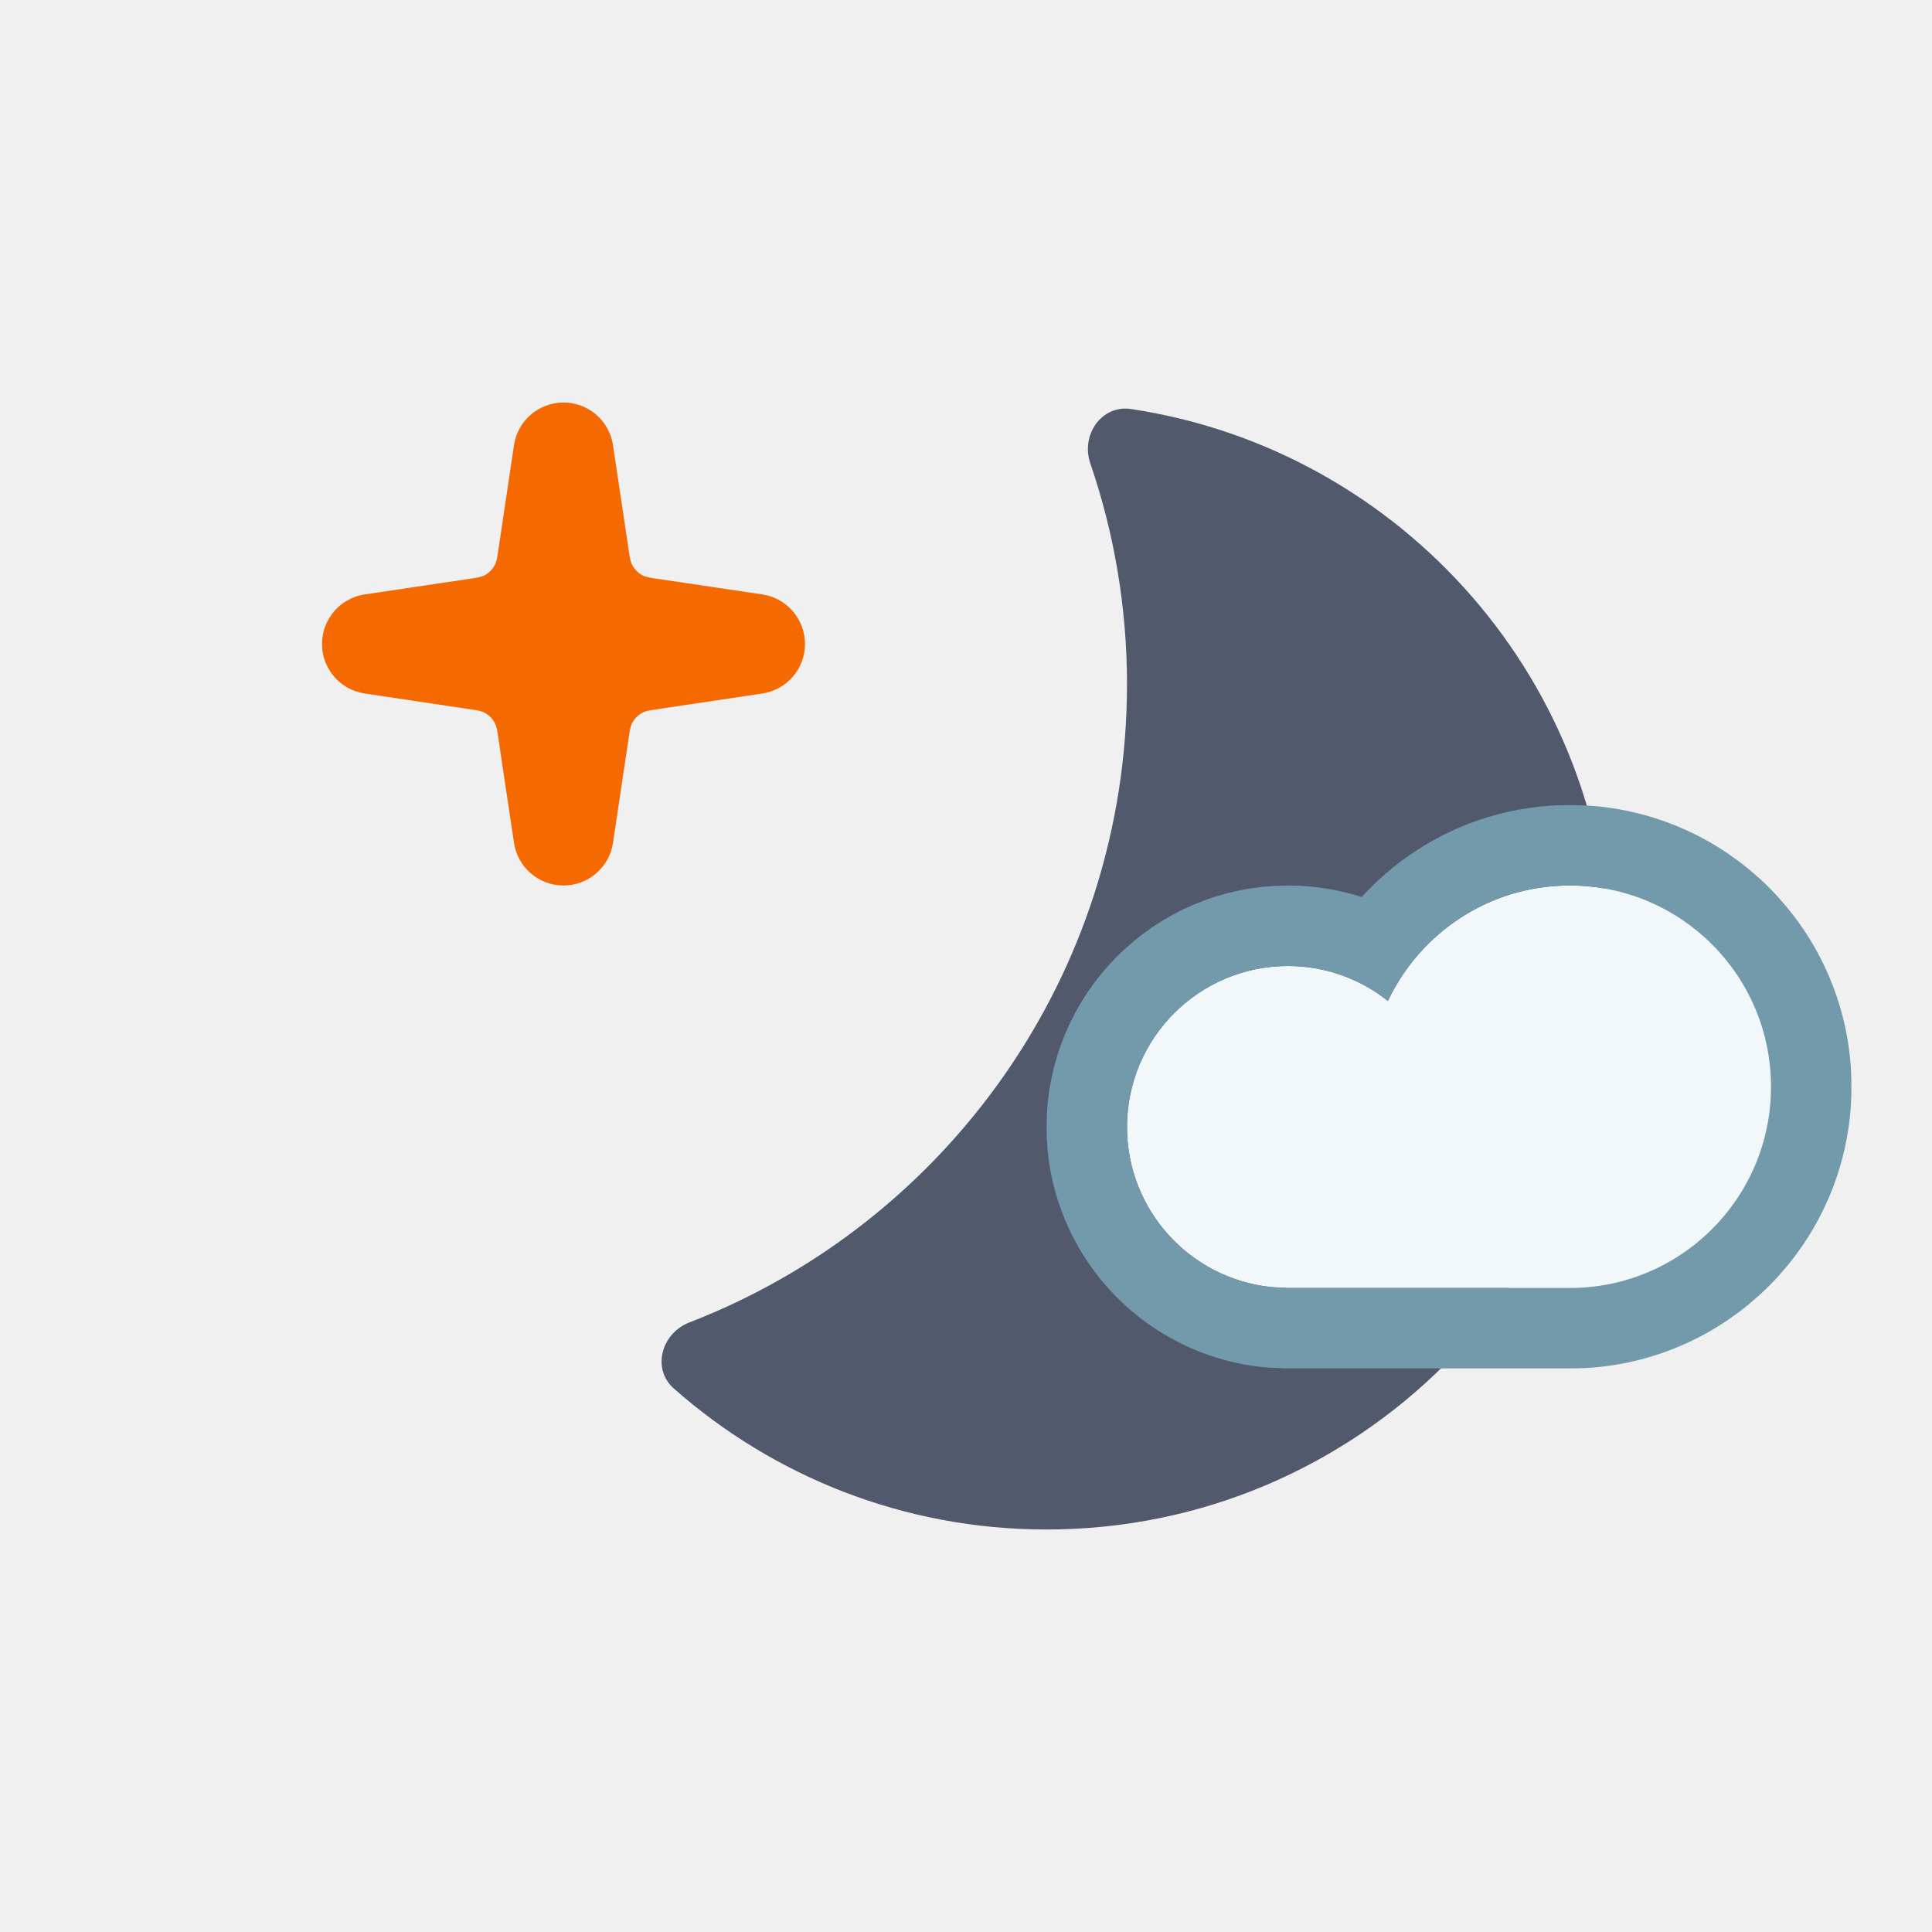
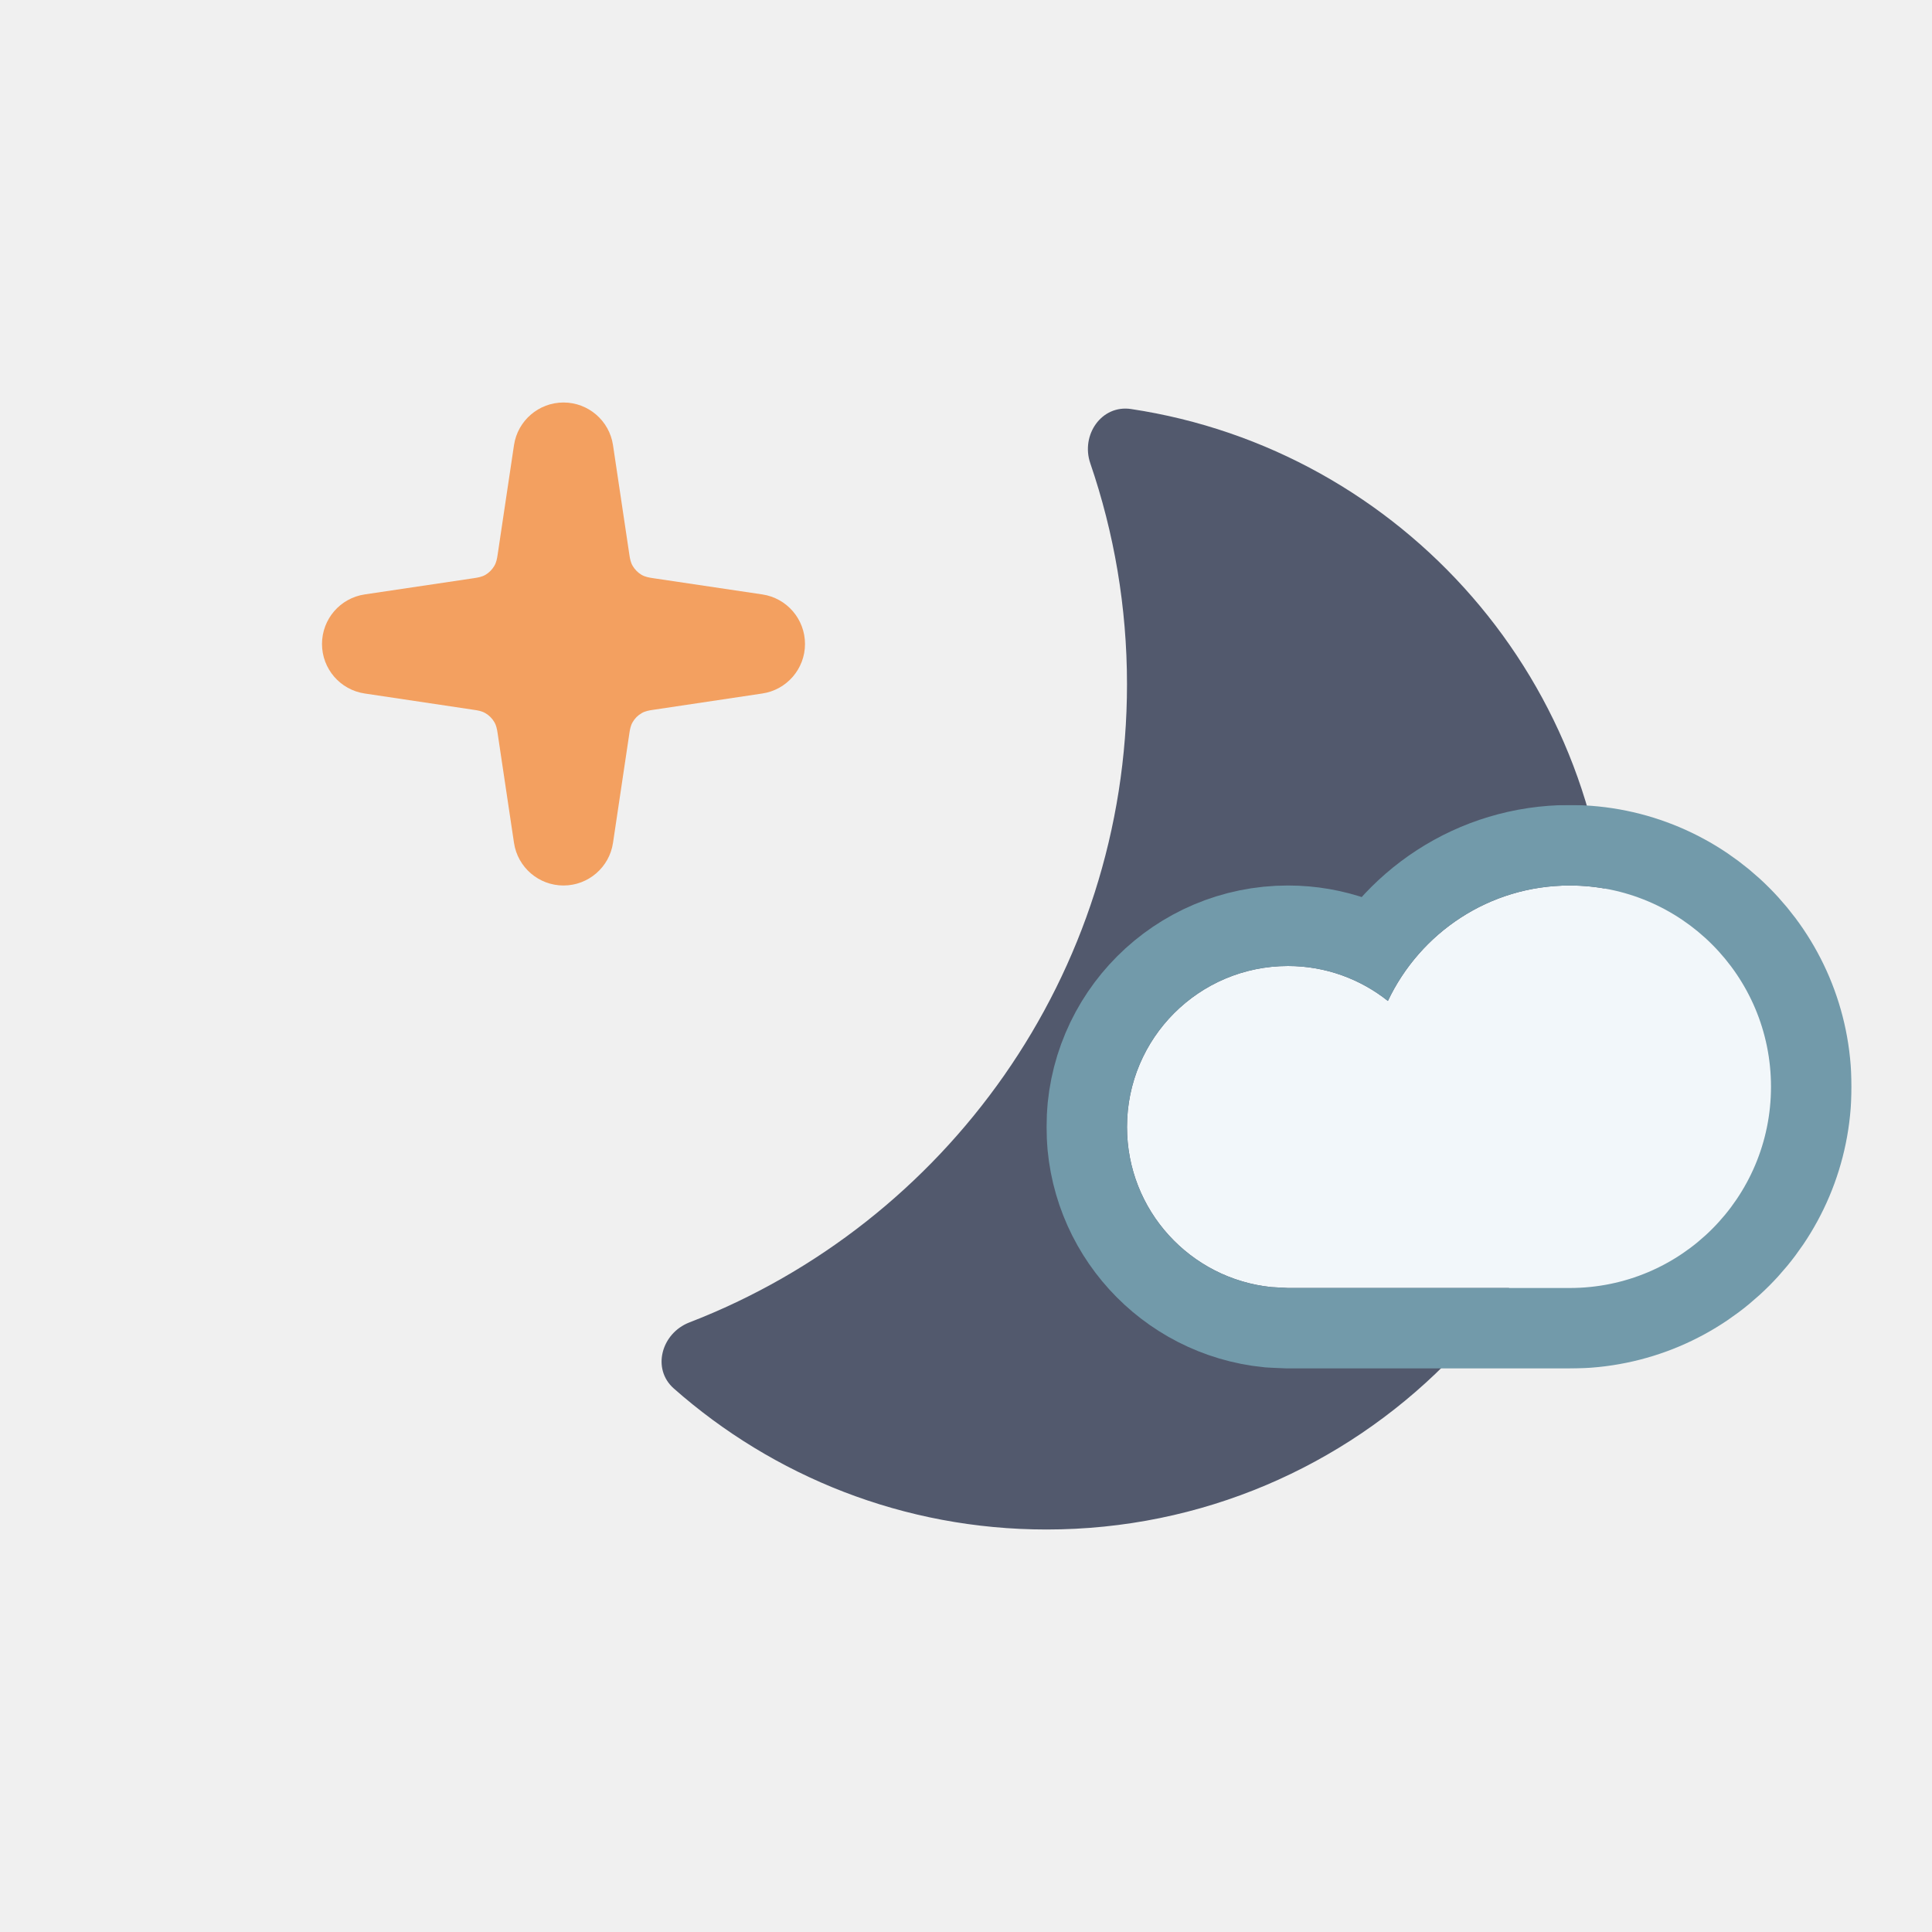
<svg xmlns="http://www.w3.org/2000/svg" xmlns:xlink="http://www.w3.org/1999/xlink" width="24" height="24" viewBox="0 0 24 24" fill="none">
  <path d="M13.544 5.755C13.424 5.404 13.683 5.026 14.05 5.081C17.418 5.587 20 8.491 20 12C20 15.866 16.866 19 13 19C11.225 19 9.605 18.338 8.371 17.249C8.093 17.004 8.217 16.562 8.563 16.428C11.744 15.199 14 12.114 14 8.5C14 7.539 13.839 6.616 13.544 5.755Z" fill="#52596D" />
-   <path d="M7.818 6.889C7.825 6.938 7.834 6.987 7.859 7.029C7.886 7.075 7.924 7.114 7.97 7.141C8.013 7.166 8.063 7.175 8.111 7.182L9.469 7.384C9.774 7.429 10 7.691 10 8C10 8.308 9.774 8.57 9.469 8.615L8.111 8.818C8.062 8.825 8.013 8.834 7.971 8.859C7.924 8.886 7.886 8.924 7.859 8.971C7.834 9.013 7.825 9.062 7.818 9.111L7.615 10.47C7.57 10.774 7.308 11 7 11C6.692 11 6.43 10.774 6.385 10.47L6.182 9.111C6.175 9.062 6.166 9.013 6.141 8.971C6.114 8.924 6.076 8.886 6.029 8.859C5.987 8.834 5.938 8.825 5.889 8.818L4.531 8.615C4.226 8.57 4 8.308 4 8C4 7.691 4.226 7.429 4.531 7.384L5.889 7.182C5.937 7.175 5.987 7.166 6.03 7.141C6.076 7.114 6.114 7.075 6.141 7.029C6.166 6.987 6.175 6.938 6.182 6.889L6.385 5.53C6.43 5.226 6.692 5 7 5C7.308 5 7.57 5.226 7.615 5.53L7.818 6.889Z" fill="#F56A00" />
+   <path opacity="0.6" d="M7.818 6.889C7.825 6.938 7.834 6.987 7.859 7.029C7.886 7.075 7.924 7.114 7.97 7.141C8.013 7.166 8.063 7.175 8.111 7.182L9.469 7.384C9.774 7.429 10 7.691 10 8C10 8.308 9.774 8.57 9.469 8.615L8.111 8.818C8.062 8.825 8.013 8.834 7.971 8.859C7.924 8.886 7.886 8.924 7.859 8.971C7.834 9.013 7.825 9.062 7.818 9.111L7.615 10.47C7.57 10.774 7.308 11 7 11C6.692 11 6.43 10.774 6.385 10.47L6.182 9.111C6.175 9.062 6.166 9.013 6.141 8.971C6.114 8.924 6.076 8.886 6.029 8.859C5.987 8.834 5.938 8.825 5.889 8.818L4.531 8.615C4.226 8.57 4 8.308 4 8C4 7.691 4.226 7.429 4.531 7.384L5.889 7.182C5.937 7.175 5.987 7.166 6.03 7.141C6.076 7.114 6.114 7.075 6.141 7.029C6.166 6.987 6.175 6.938 6.182 6.889L6.385 5.53C6.43 5.226 6.692 5 7 5C7.308 5 7.57 5.226 7.615 5.53L7.818 6.889Z" fill="#F56A00" />
  <use xlink:href="#stroke0_1829_1512" fill="#F2F7FA" />
  <mask id="stroke1_1829_1512" maskUnits="userSpaceOnUse" x="13" y="10" width="10" height="7" fill="black">
    <rect fill="white" x="13" y="10" width="10" height="7" />
    <use xlink:href="#stroke0_1829_1512" />
  </mask>
  <path d="M19.5 11C18.501 11 17.642 11.587 17.241 12.434C16.9 12.163 16.469 12 16 12C14.895 12 14 12.896 14 14C14 15.036 14.787 15.887 15.796 15.989L16 16H19.5C20.881 16 22 14.881 22 13.5C22 12.119 20.881 11 19.5 11Z" stroke-width="2" stroke="#729AAA" mask="url(#stroke1_1829_1512)" />
  <defs>
    <path id="stroke0_1829_1512" d="M19.5 11C18.501 11 17.642 11.587 17.241 12.434C16.9 12.163 16.469 12 16 12C14.895 12 14 12.896 14 14C14 15.036 14.787 15.887 15.796 15.989L16 16H19.5C20.881 16 22 14.881 22 13.5C22 12.119 20.881 11 19.5 11Z" />
  </defs>
</svg>
